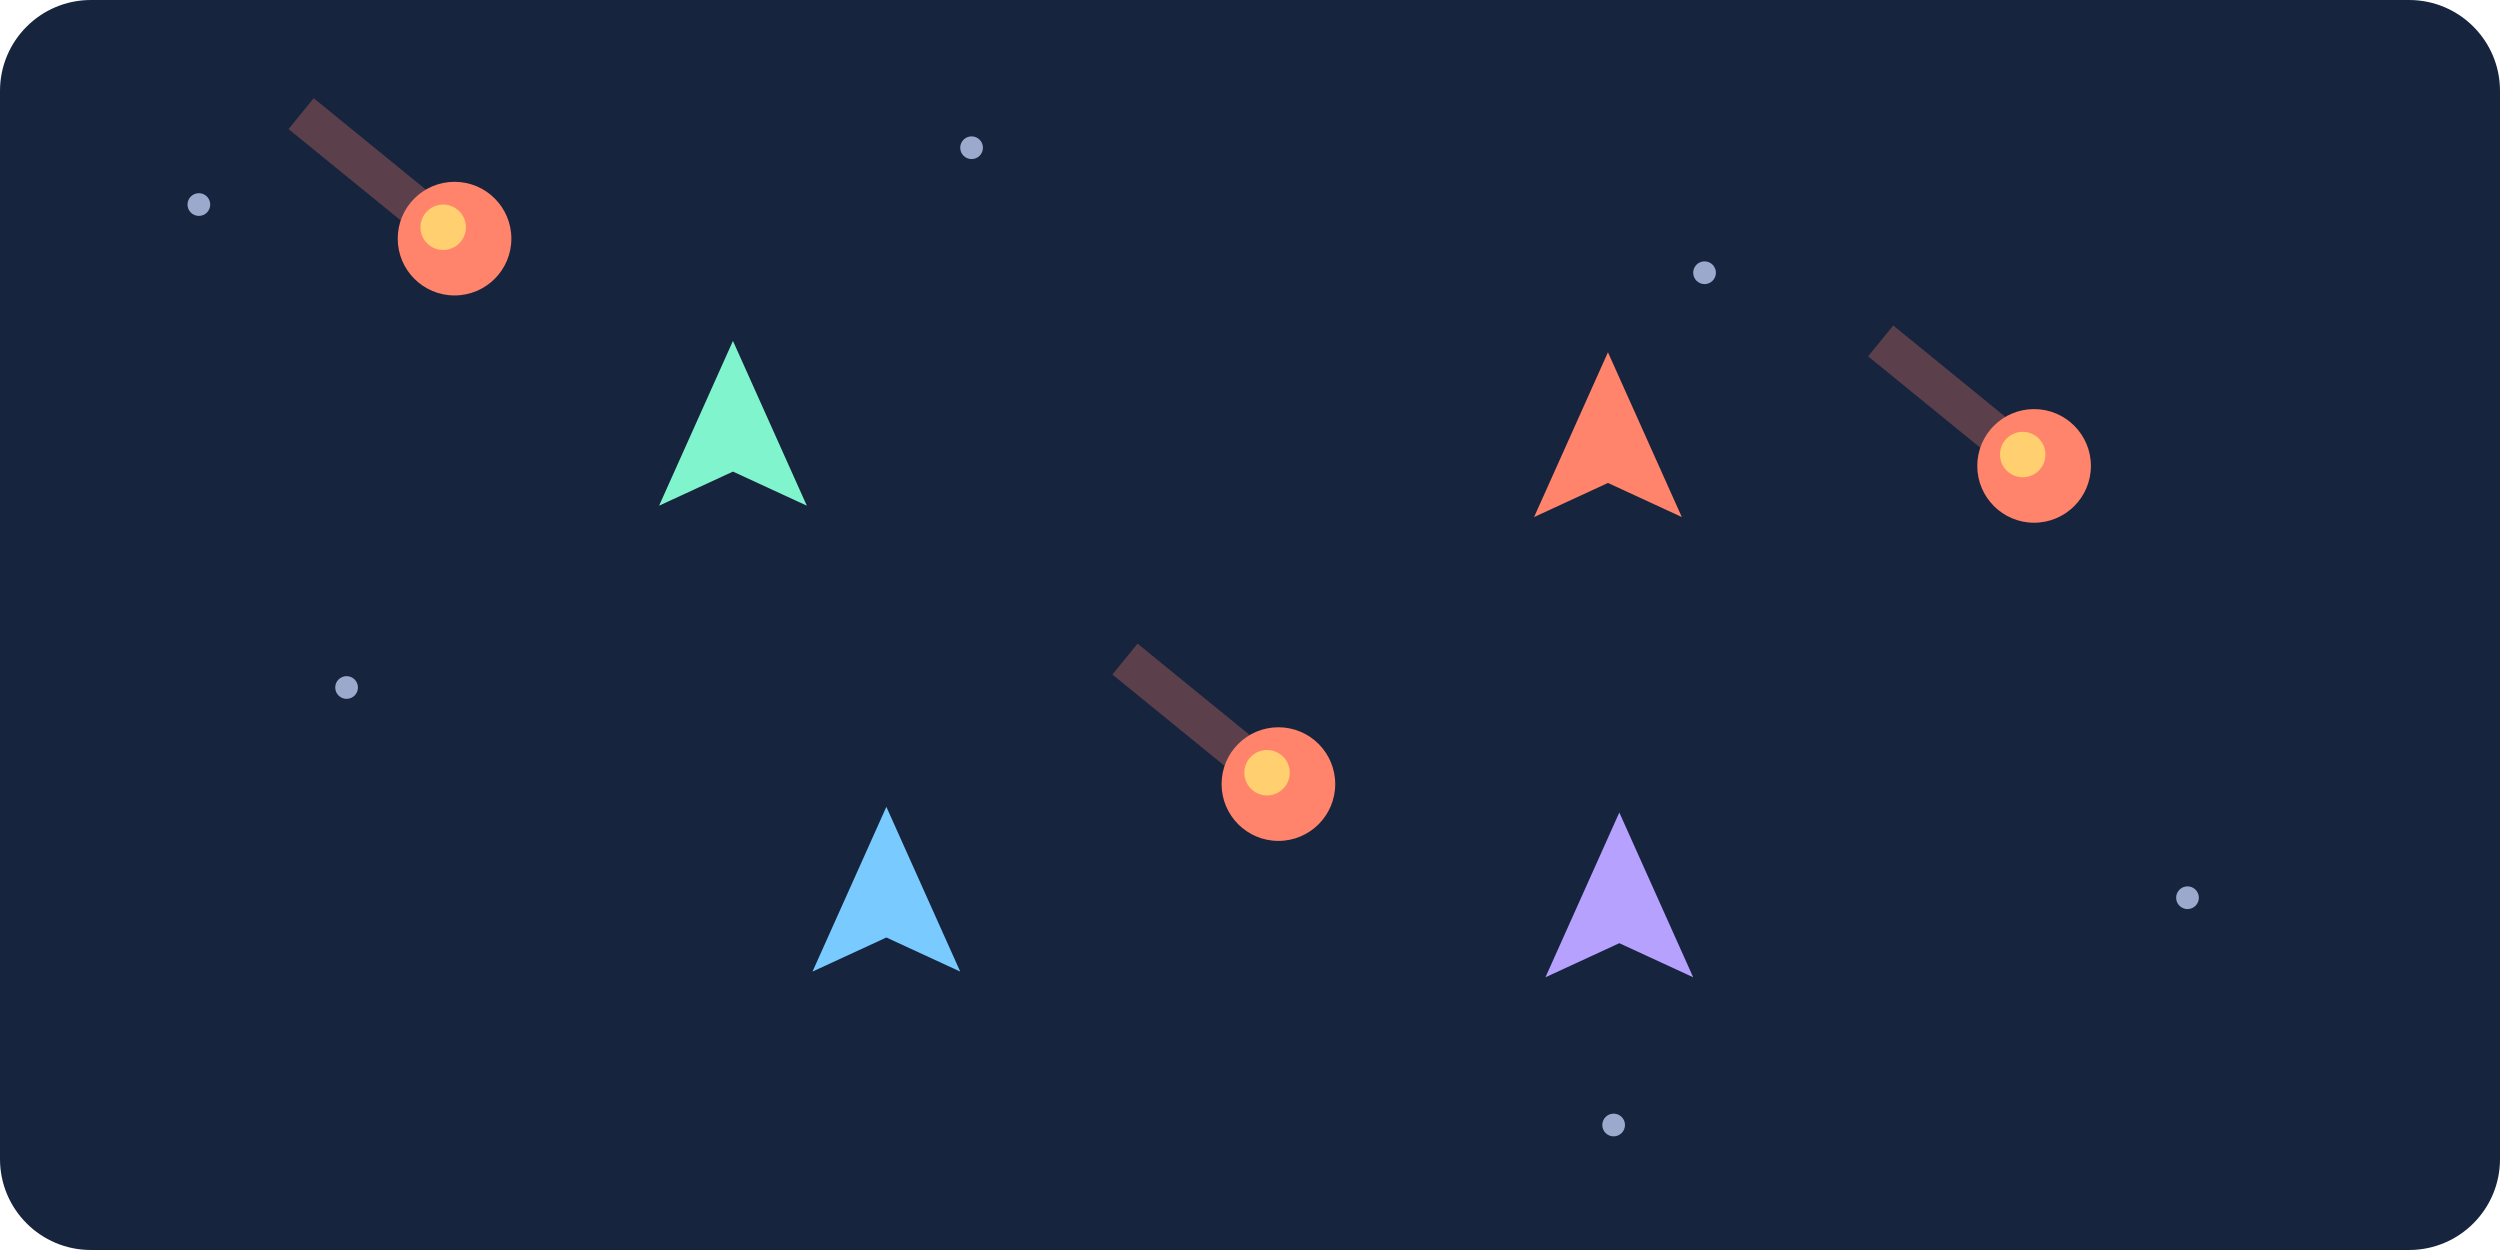
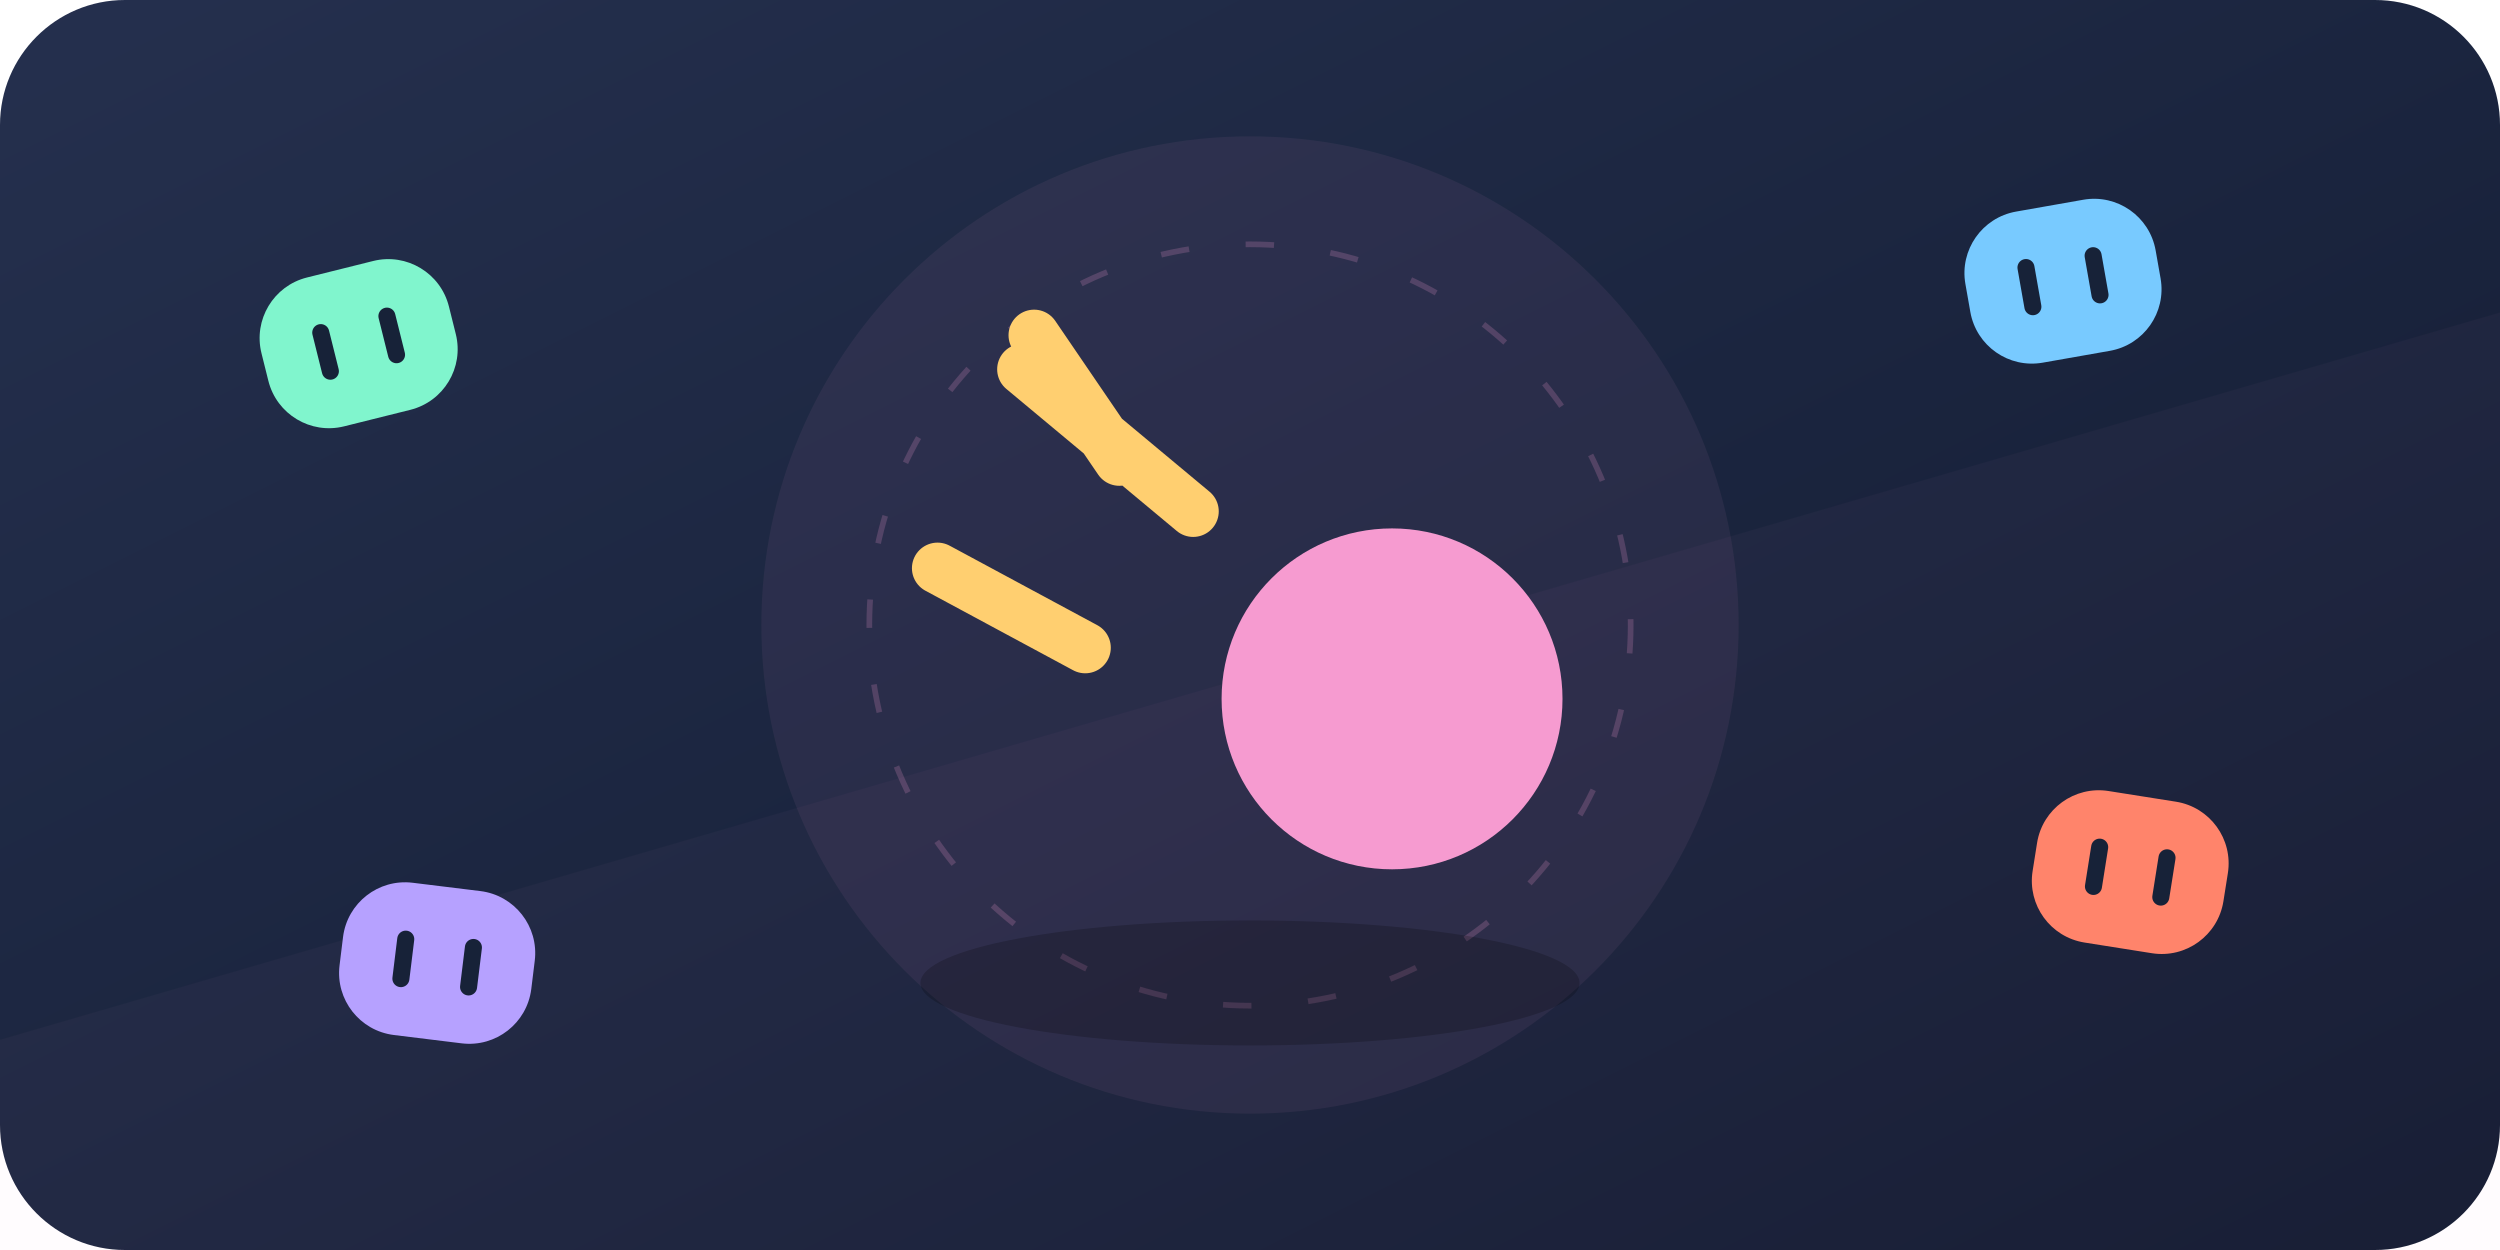
<svg xmlns="http://www.w3.org/2000/svg" width="440" height="220" viewBox="0 0 440 220">
-   <rect width="440" height="220" rx="16" fill="#16243e" />
-   <circle cx="35" cy="36" r="2" fill="#9ba9cd" />
-   <circle cx="61" cy="121" r="2" fill="#9ba9cd" />
-   <circle cx="171" cy="26" r="2" fill="#9ba9cd" />
-   <circle cx="300" cy="48" r="2" fill="#9ba9cd" />
-   <circle cx="385" cy="158" r="2" fill="#9ba9cd" />
-   <circle cx="284" cy="198" r="2" fill="#9ba9cd" />
-   <path d="m129 60 -13 29 13-6 13 6Z" fill="#80f5cd" />
-   <path d="m283 62 -13 29 13-6 13 6Z" fill="#ff846b" />
-   <path d="m285 143 -13 29 13-6 13 6Z" fill="#b6a1ff" />
-   <path d="m156 142 -13 29 13-6 13 6Z" fill="#78caff" />
-   <path d="m53 20 27 22" stroke="#ff846b" stroke-width="7" opacity=".3" />
-   <circle cx="80" cy="42" r="10" fill="#ff846b" />
-   <circle cx="78" cy="40" r="4" fill="#ffcf70" />
-   <path d="m198 116 27 22" stroke="#ff846b" stroke-width="7" opacity=".3" />
-   <circle cx="225" cy="138" r="10" fill="#ff846b" />
-   <circle cx="223" cy="136" r="4" fill="#ffcf70" />
-   <path d="m331 60 27 22" stroke="#ff846b" stroke-width="7" opacity=".3" />
-   <circle cx="358" cy="82" r="10" fill="#ff846b" />
-   <circle cx="356" cy="80" r="4" fill="#ffcf70" />
+   <defs>
+     <linearGradient id="bg" x2="1" y2="1">
+       <stop stop-color="#25304e" />
+       <stop offset="1" stop-color="#111a30" />
+     </linearGradient>
+   </defs>
+   <rect width="440" height="220" rx="22" fill="url(#bg)" />
+   <path d="M0 183 440 55v165H0Z" fill="#f69bd0" opacity=".035" />
+   <circle cx="220" cy="110" r="86" fill="#f69bd0" opacity=".07" />
+   <circle cx="220" cy="110" r="67" fill="none" stroke="#f69bd0" opacity=".2" stroke-dasharray="5 10" />
+   <ellipse cx="220" cy="173" rx="58" ry="11" fill="#000" opacity=".2" />
+   <g transform="translate(220 107)">
+     <circle cx="25" cy="16" r="30" fill="#f69bd0" />
+     <path d="m-40-42 30 25m-45 10 26 14m-9-55 15 22" stroke="#ffcf70" stroke-width="9" stroke-linecap="round" />
+   </g>
+   <g transform="translate(63 60) rotate(-14)">
+     <rect x="-17" y="-13" width="34" height="27" rx="11" fill="#80f5cd" />
+     <path d="M-6-3v7m12-7v7" stroke="#172238" stroke-width="3" stroke-linecap="round" />
+   </g>
+   <g transform="translate(375 153) rotate(9)">
+     <rect x="-17" y="-13" width="34" height="27" rx="11" fill="#ff846b" />
+     <path d="M-6-3v7m12-7v7" stroke="#172238" stroke-width="3" stroke-linecap="round" />
+   </g>
+   <g transform="translate(77 169) rotate(7)">
+     <rect x="-17" y="-13" width="34" height="27" rx="11" fill="#b6a1ff" />
+     <path d="M-6-3v7m12-7v7" stroke="#172238" stroke-width="3" stroke-linecap="round" />
+   </g>
+   <g transform="translate(363 49) rotate(-10)">
+     <rect x="-17" y="-13" width="34" height="27" rx="11" fill="#78caff" />
+     <path d="M-6-3v7m12-7v7" stroke="#172238" stroke-width="3" stroke-linecap="round" />
+   </g>
</svg>
